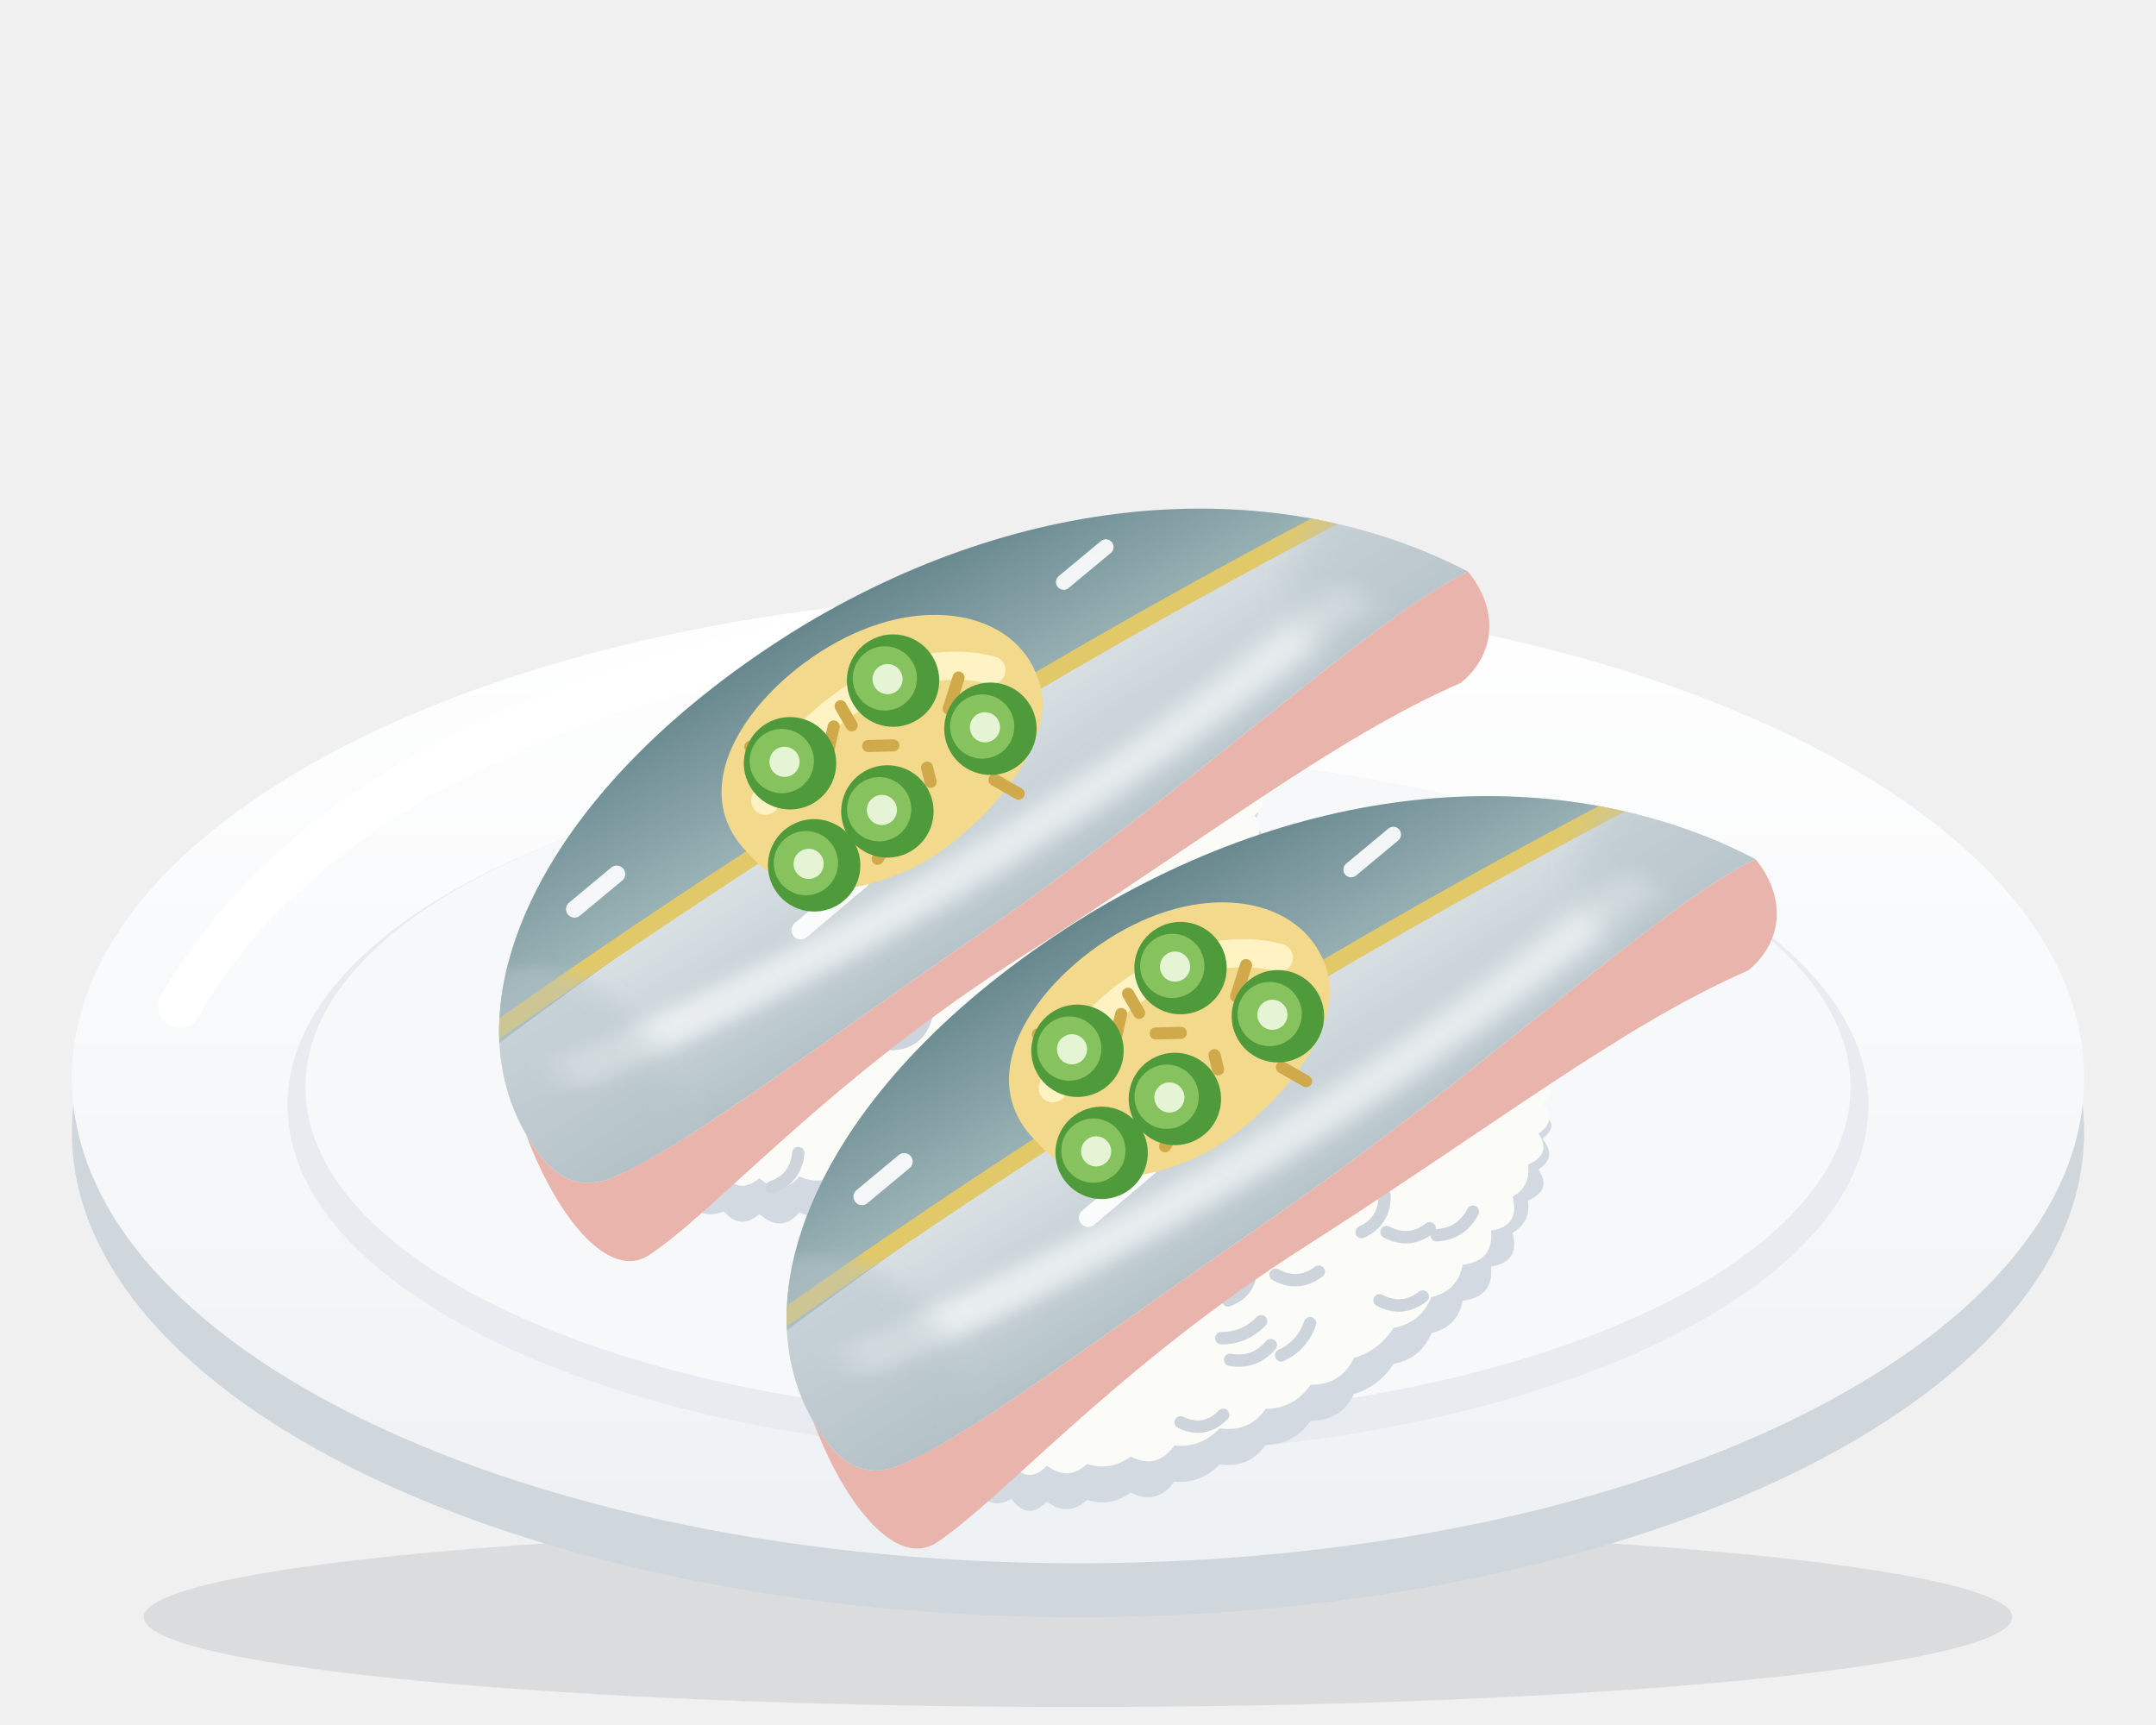
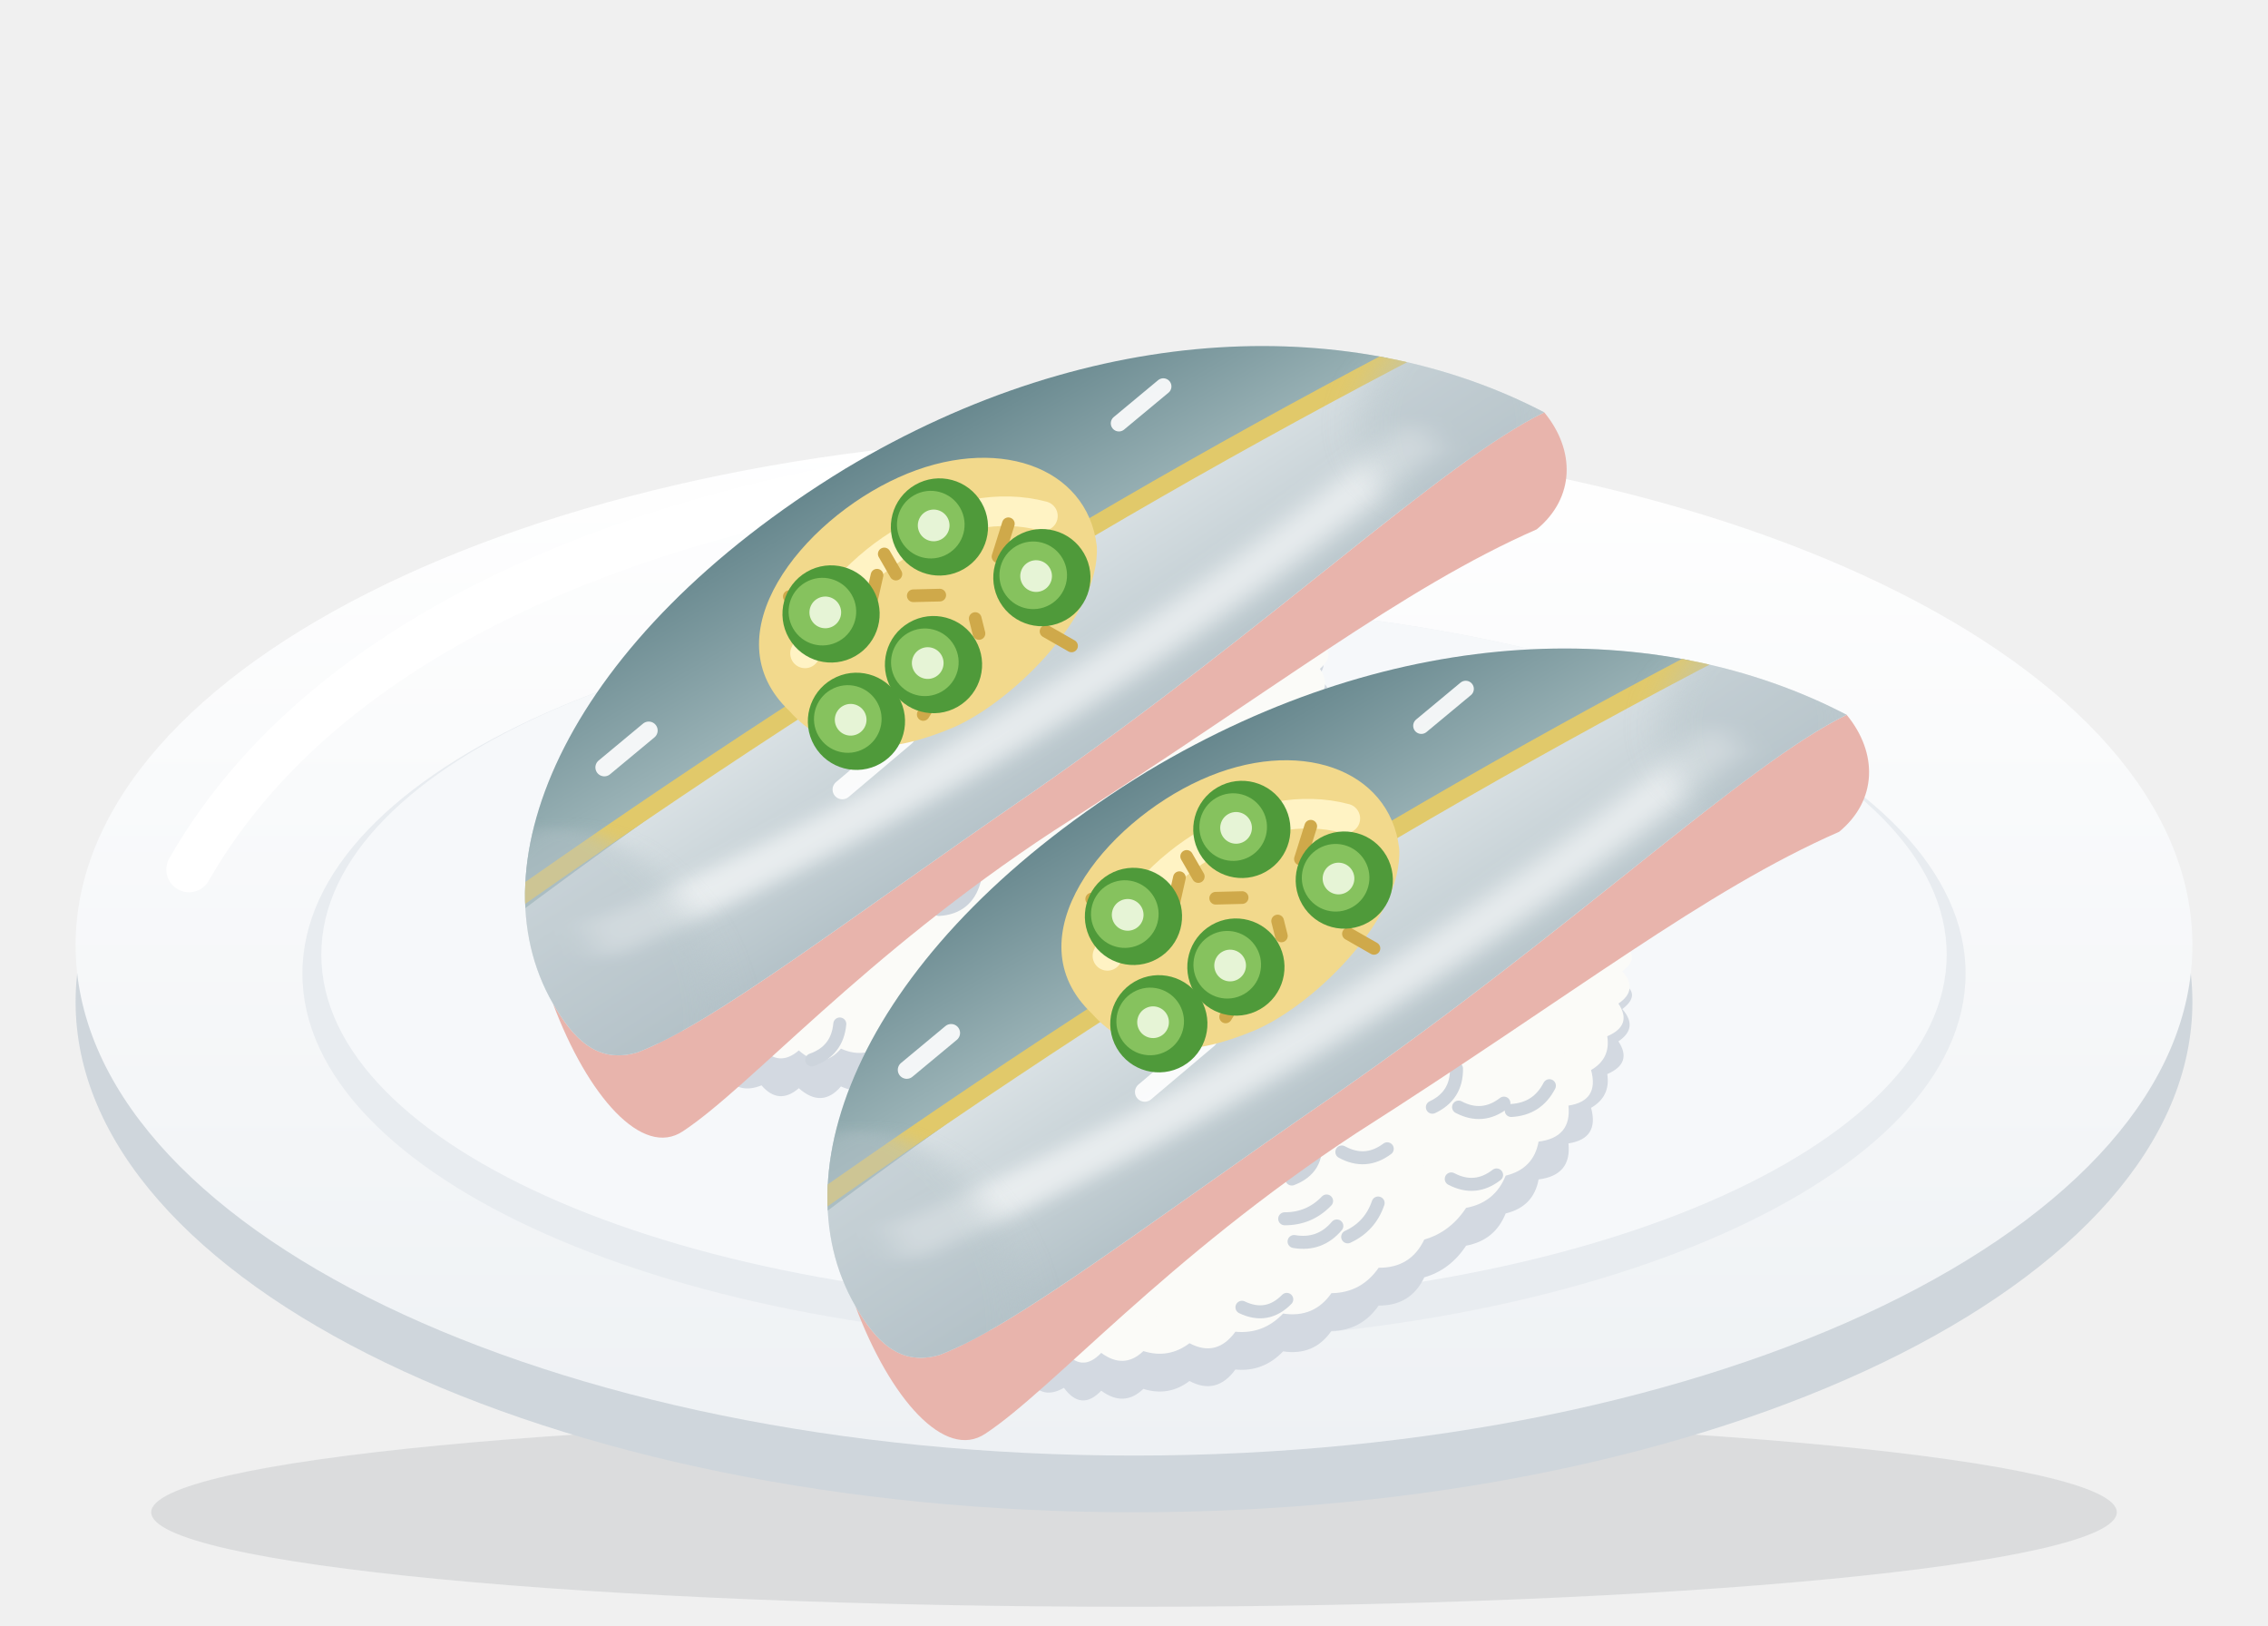
- <svg xmlns="http://www.w3.org/2000/svg" viewBox="0 0 120 96">
+ <svg xmlns="http://www.w3.org/2000/svg" viewBox="0 10 120 86">
  <defs>
    <filter id="soft" x="-20%" y="-50%" width="140%" height="200%">
      <feGaussianBlur stdDeviation="0.8" />
    </filter>
    <linearGradient id="plate" x1="0" y1="0" x2="0" y2="1">
      <stop offset="0" stop-color="#ffffff" />
      <stop offset="1" stop-color="#eef1f4" />
    </linearGradient>
    <linearGradient id="t" x1="0" y1="0" x2="0.15" y2="1">
      <stop offset="0" stop-color="#ffffff" />
      <stop offset="0.45" stop-color="#dde4e7" />
      <stop offset="1" stop-color="#b4c2c8" />
    </linearGradient>
    <linearGradient id="back" x1="0" y1="0" x2="0" y2="1">
      <stop offset="0" stop-color="#5b7d84" />
      <stop offset="1" stop-color="#a9bfc2" />
    </linearGradient>
  </defs>
  <ellipse cx="60" cy="90" rx="52" ry="5" fill="#1c2b36" opacity="0.10" />
  <ellipse cx="60" cy="63" rx="56" ry="27" fill="#cfd6dc" />
  <ellipse cx="60" cy="60" rx="56" ry="27" fill="url(#plate)" />
  <ellipse cx="60" cy="61.5" rx="44" ry="19.5" fill="#e8ecf0" />
  <ellipse cx="60" cy="60.5" rx="43" ry="18.5" fill="#f6f8fa" />
  <path d="M10 56 C18 42 38 35 60 34" fill="none" stroke="#fff" stroke-width="2.4" stroke-linecap="round" />
  <g transform="translate(52 54.5) rotate(-30) scale(0.86)">
    <path d="M23 0 Q24.4 1 22.8 1.6 Q23.6 2.9 22.1 3.2 Q22.2 4.5 20.9 4.8 Q20.6 5.9 19.3 6.2 Q18.7 7.4 17.4 7.5 Q16.5 8.7 15.1 8.7 Q14.1 10.1 12.4 9.7 Q11.3 11.2 9.6 10.5 Q8.2 11.5 6.5 11 Q4.9 11.7 3.3 11.4 Q1.7 12.9 0 11.5 Q-1.7 12.6 -3.3 11.4 Q-5 12.3 -6.5 11 Q-8.3 12.2 -9.6 10.5 Q-11.4 11.4 -12.4 9.7 Q-14.1 10.1 -15.1 8.7 Q-16.8 9.3 -17.4 7.5 Q-19 7.8 -19.3 6.2 Q-20.7 6 -20.9 4.8 Q-22.5 4.7 -22.1 3.2 Q-23.8 3 -22.8 1.6 Q-24.2 1 -23 0 Q-23.6 -0.9 -22.8 -1.6 Q-23.7 -3 -22.1 -3.2 Q-22.4 -4.6 -20.9 -4.8 Q-20.7 -6.1 -19.3 -6.2 Q-18.9 -7.7 -17.4 -7.5 Q-16.8 -9.3 -15.1 -8.7 Q-14.3 -10.5 -12.4 -9.7 Q-11.3 -11 -9.6 -10.5 Q-8.3 -12.1 -6.5 -11 Q-5 -12 -3.3 -11.4 Q-1.7 -12.8 -0 -11.5 Q1.7 -12.8 3.3 -11.4 Q5 -12.6 6.5 -11 Q8.2 -11.8 9.6 -10.5 Q11.3 -11.1 12.4 -9.7 Q14.2 -10.4 15.1 -8.7 Q16.6 -8.8 17.4 -7.5 Q19 -7.7 19.3 -6.2 Q20.9 -6.3 20.9 -4.8 Q22.5 -4.7 22.1 -3.2 Q23.8 -3 22.8 -1.6 Q23.8 -0.9 23 0 Z" fill="#d3d9e1" />
  </g>
  <g transform="translate(52 52.5) rotate(-30) scale(0.86)">
    <path d="M23 0 Q24.4 1 22.8 1.6 Q23.6 2.9 22.1 3.2 Q22.2 4.5 20.9 4.8 Q20.6 5.9 19.3 6.2 Q18.7 7.4 17.4 7.5 Q16.5 8.7 15.1 8.7 Q14.1 10.1 12.4 9.7 Q11.3 11.2 9.6 10.5 Q8.2 11.5 6.5 11 Q4.9 11.7 3.3 11.4 Q1.7 12.9 0 11.5 Q-1.7 12.6 -3.3 11.4 Q-5 12.3 -6.5 11 Q-8.3 12.2 -9.6 10.5 Q-11.4 11.4 -12.4 9.7 Q-14.1 10.1 -15.1 8.7 Q-16.8 9.3 -17.4 7.5 Q-19 7.8 -19.3 6.2 Q-20.7 6 -20.9 4.8 Q-22.5 4.7 -22.1 3.2 Q-23.8 3 -22.8 1.6 Q-24.2 1 -23 0 Q-23.6 -0.9 -22.8 -1.6 Q-23.7 -3 -22.1 -3.2 Q-22.4 -4.6 -20.9 -4.8 Q-20.7 -6.1 -19.3 -6.2 Q-18.9 -7.7 -17.4 -7.5 Q-16.8 -9.3 -15.1 -8.7 Q-14.3 -10.5 -12.4 -9.7 Q-11.3 -11 -9.6 -10.5 Q-8.3 -12.1 -6.5 -11 Q-5 -12 -3.3 -11.4 Q-1.7 -12.8 -0 -11.5 Q1.7 -12.8 3.3 -11.4 Q5 -12.6 6.5 -11 Q8.2 -11.8 9.6 -10.5 Q11.3 -11.1 12.4 -9.7 Q14.2 -10.4 15.1 -8.7 Q16.6 -8.8 17.4 -7.5 Q19 -7.7 19.3 -6.2 Q20.9 -6.3 20.9 -4.8 Q22.5 -4.7 22.1 -3.2 Q23.8 -3 22.8 -1.6 Q23.8 -0.9 23 0 Z" fill="#fbfbf8" />
  </g>
  <g transform="translate(52 50.5) rotate(-30) scale(0.86)">
    <path d="M23 0 Q24.4 1 22.8 1.6 Q23.6 2.9 22.1 3.2 Q22.2 4.5 20.9 4.8 Q20.6 5.9 19.3 6.2 Q18.7 7.4 17.4 7.5 Q16.5 8.7 15.1 8.7 Q14.1 10.1 12.4 9.7 Q11.3 11.2 9.6 10.5 Q8.2 11.5 6.5 11 Q4.9 11.7 3.3 11.4 Q1.7 12.9 0 11.5 Q-1.7 12.6 -3.3 11.4 Q-5 12.3 -6.5 11 Q-8.3 12.2 -9.6 10.5 Q-11.4 11.4 -12.4 9.7 Q-14.1 10.1 -15.1 8.7 Q-16.8 9.3 -17.4 7.5 Q-19 7.8 -19.3 6.2 Q-20.7 6 -20.9 4.8 Q-22.5 4.7 -22.1 3.2 Q-23.8 3 -22.8 1.6 Q-24.2 1 -23 0 Q-23.6 -0.9 -22.8 -1.6 Q-23.7 -3 -22.1 -3.2 Q-22.4 -4.6 -20.9 -4.8 Q-20.7 -6.1 -19.3 -6.2 Q-18.9 -7.7 -17.4 -7.5 Q-16.8 -9.3 -15.1 -8.7 Q-14.3 -10.5 -12.4 -9.7 Q-11.3 -11 -9.6 -10.5 Q-8.3 -12.1 -6.5 -11 Q-5 -12 -3.3 -11.4 Q-1.7 -12.8 -0 -11.5 Q1.7 -12.8 3.3 -11.4 Q5 -12.6 6.5 -11 Q8.2 -11.8 9.6 -10.5 Q11.3 -11.1 12.4 -9.7 Q14.2 -10.4 15.1 -8.7 Q16.6 -8.8 17.4 -7.5 Q19 -7.7 19.3 -6.2 Q20.9 -6.3 20.9 -4.8 Q22.5 -4.7 22.1 -3.2 Q23.8 -3 22.8 -1.6 Q23.8 -0.9 23 0 Z" fill="#fbfbf8" />
  </g>
  <g transform="translate(52 48.5) rotate(-30) scale(0.86)">
    <path d="M23 0 Q24.4 1 22.8 1.6 Q23.6 2.9 22.1 3.2 Q22.2 4.5 20.9 4.8 Q20.6 5.9 19.3 6.2 Q18.7 7.4 17.4 7.5 Q16.5 8.7 15.1 8.7 Q14.1 10.1 12.4 9.7 Q11.3 11.2 9.6 10.5 Q8.2 11.5 6.5 11 Q4.9 11.7 3.3 11.4 Q1.7 12.9 0 11.5 Q-1.7 12.6 -3.3 11.4 Q-5 12.3 -6.5 11 Q-8.3 12.2 -9.6 10.5 Q-11.4 11.4 -12.4 9.7 Q-14.1 10.1 -15.1 8.7 Q-16.8 9.3 -17.4 7.5 Q-19 7.8 -19.3 6.2 Q-20.7 6 -20.9 4.8 Q-22.5 4.7 -22.1 3.2 Q-23.8 3 -22.8 1.6 Q-24.2 1 -23 0 Q-23.6 -0.9 -22.8 -1.6 Q-23.7 -3 -22.1 -3.2 Q-22.4 -4.6 -20.9 -4.8 Q-20.7 -6.1 -19.3 -6.2 Q-18.9 -7.7 -17.4 -7.5 Q-16.8 -9.3 -15.1 -8.7 Q-14.3 -10.5 -12.4 -9.7 Q-11.3 -11 -9.6 -10.5 Q-8.3 -12.1 -6.5 -11 Q-5 -12 -3.3 -11.4 Q-1.7 -12.8 -0 -11.5 Q1.7 -12.8 3.3 -11.4 Q5 -12.6 6.5 -11 Q8.2 -11.8 9.6 -10.5 Q11.3 -11.1 12.4 -9.7 Q14.2 -10.4 15.1 -8.7 Q16.6 -8.8 17.4 -7.5 Q19 -7.7 19.3 -6.2 Q20.9 -6.3 20.9 -4.8 Q22.5 -4.7 22.1 -3.2 Q23.8 -3 22.8 -1.6 Q23.8 -0.9 23 0 Z" fill="#fbfbf8" />
  </g>
  <g transform="translate(52 52.5) rotate(-30) scale(0.86)">
    <path d="M15.7 8.6 q1.4 0.8 2.8 0" transform="rotate(-26 15.7 8.6)" fill="none" stroke="#cdd4dc" stroke-width="0.8" stroke-linecap="round" />
    <path d="M9.4 6.2 q1.4 0.8 2.8 0" transform="rotate(-25 9.4 6.2)" fill="none" stroke="#cdd4dc" stroke-width="0.8" stroke-linecap="round" />
    <path d="M7.2 5.6 q1.4 0.6 2.8 0" transform="rotate(19 7.2 5.6)" fill="none" stroke="#cdd4dc" stroke-width="0.8" stroke-linecap="round" />
    <path d="M6.3 7.8 q1.4 1.2 2.8 0" transform="rotate(25 6.3 7.8)" fill="none" stroke="#cdd4dc" stroke-width="0.8" stroke-linecap="round" />
    <path d="M4.6 6.2 q1.4 0.9 2.8 0" transform="rotate(-19 4.6 6.2)" fill="none" stroke="#cdd4dc" stroke-width="0.8" stroke-linecap="round" />
    <path d="M-10 8.4 q1.4 1.2 2.8 0" transform="rotate(21 -10 8.4)" fill="none" stroke="#cdd4dc" stroke-width="0.8" stroke-linecap="round" />
    <path d="M-5.6 4.3 q1.4 1 2.8 0" transform="rotate(-9 -5.6 4.3)" fill="none" stroke="#cdd4dc" stroke-width="0.8" stroke-linecap="round" />
    <path d="M-7.2 6.9 q1.4 1.1 2.8 0" transform="rotate(12 -7.2 6.9)" fill="none" stroke="#cdd4dc" stroke-width="0.8" stroke-linecap="round" />
    <path d="M0 9.3 q1.4 0.8 2.8 0" transform="rotate(23 0 9.3)" fill="none" stroke="#cdd4dc" stroke-width="0.8" stroke-linecap="round" />
    <path d="M-17 8.4 q1.4 0.9 2.8 0" transform="rotate(-22 -17 8.4)" fill="none" stroke="#cdd4dc" stroke-width="0.8" stroke-linecap="round" />
  </g>
  <g transform="translate(52 44) rotate(-30) scale(0.86)">
    <path d="M-34 6 C-34 8.5 -33.5 10.6 -31 11.2 C-26 12 -16 10.6 -2 9.5 C16 8 30 4.5 37 5 C37.5 8 36 10.5 33 11 C24 10 14 11.5 -2 12.2 C-16 13 -26 16.5 -31 16.8 C-34 17 -35 12 -34 6 Z" fill="#e8b4ac" />
  </g>
  <g transform="translate(52 44) rotate(-30) scale(0.86)">
    <clipPath id="c0">
      <path d="M-34 6 C-34 -4 -22 -13 -2 -13.5 C16 -13.8 30 -6 37 5 C30 4.5 16 8 -2 9.5 C-16 10.6 -26 12 -31 11.2 C-33.5 10.6 -34 8.5 -34 6 Z" />
    </clipPath>
    <path d="M-34 6 C-34 -4 -22 -13 -2 -13.5 C16 -13.8 30 -6 37 5 C30 4.5 16 8 -2 9.5 C-16 10.6 -26 12 -31 11.2 C-33.5 10.6 -34 8.5 -34 6 Z" fill="url(#t)" />
    <g clip-path="url(#c0)">
      <path d="M-40 -16 H40 V-2 C20 -4 -10 -3 -40 1 Z" fill="url(#back)" />
      <path d="M-40 0 C-10 -3 15 -3.5 40 -2" fill="none" stroke="#e1c96a" stroke-width="1.1" />
      <path d="M-30 4 C-10 6.5 10 6 30 2.5" fill="none" stroke="#ffffff" stroke-width="2.5" opacity="0.6" filter="url(#soft)" />
      <path d="M-24 -5 l3.5 -0.6" stroke="#fff" stroke-width="1.1" stroke-linecap="round" opacity="0.9" />
      <path d="M-12 3.5 l5 -0.9" stroke="#fff" stroke-width="1.2" stroke-linecap="round" opacity="0.9" />
      <path d="M14 -7.5 l3.5 -0.6" stroke="#fff" stroke-width="1" stroke-linecap="round" opacity="0.9" />
      <ellipse cx="-31" cy="6" rx="7" ry="10" fill="#b4c2c8" opacity="0.45" filter="url(#soft)" />
      <ellipse cx="32" cy="3" rx="6" ry="6" fill="#b4c2c8" opacity="0.45" filter="url(#soft)" />
    </g>
    <g transform="translate(-2 -1) scale(1.3)">
      <path d="M-8 -1 C-9.5 -6 -3 -8.5 2 -8 C7 -7.5 10 -4 8.5 -0.5 C7 2.5 1 4 -2 3.5 C-5.5 3 -7.5 1.5 -8 -1 Z" fill="#f2d98c" />
      <path d="M-6 -3 C-2 -6 4 -6 7 -3" fill="none" stroke="#fff3c4" stroke-width="1.4" stroke-linecap="round" />
      <path d="M1.8 -0.4 l-0.2 0.7" stroke="#cfa94a" stroke-width="0.6" stroke-linecap="round" />
      <path d="M-1.3 1.6 l-1.3 0.7" stroke="#cfa94a" stroke-width="0.6" stroke-linecap="round" />
      <path d="M-1.2 -4.5 l-1.2 1.3" stroke="#cfa94a" stroke-width="0.6" stroke-linecap="round" />
      <path d="M2.7 -5 l-0.9 1.3" stroke="#cfa94a" stroke-width="0.6" stroke-linecap="round" />
      <path d="M4.4 1.8 l0.7 1.2" stroke="#cfa94a" stroke-width="0.6" stroke-linecap="round" />
      <path d="M-5.3 -5.7 l1.1 1" stroke="#cfa94a" stroke-width="0.6" stroke-linecap="round" />
      <path d="M5.4 -3.5 l-1.2 1.1" stroke="#cfa94a" stroke-width="0.6" stroke-linecap="round" />
      <path d="M-3.9 -5.5 l1.1 0.9" stroke="#cfa94a" stroke-width="0.6" stroke-linecap="round" />
      <path d="M-0.2 -2.8 l1.1 0.6" stroke="#cfa94a" stroke-width="0.6" stroke-linecap="round" />
      <path d="M-0.4 -5.2 l-0 1.1" stroke="#cfa94a" stroke-width="0.6" stroke-linecap="round" />
      <circle cx="-4" cy="-4" r="2.3" fill="#4f9a3a" />
      <circle cx="-4.3" cy="-4.3" r="1.6" fill="#86c25e" />
      <circle cx="-4.2" cy="-4.2" r="0.75" fill="#e6f4d6" />
      <circle cx="2.5" cy="-5" r="2.3" fill="#4f9a3a" />
      <circle cx="2.2" cy="-5.3" r="1.6" fill="#86c25e" />
      <circle cx="2.3" cy="-5.2" r="0.75" fill="#e6f4d6" />
      <circle cx="5.5" cy="-0.5" r="2.3" fill="#4f9a3a" />
      <circle cx="5.2" cy="-0.8" r="1.6" fill="#86c25e" />
      <circle cx="5.3" cy="-0.7" r="0.75" fill="#e6f4d6" />
      <circle cx="-1" cy="0.5" r="2.3" fill="#4f9a3a" />
      <circle cx="-1.3" cy="0.2" r="1.6" fill="#86c25e" />
      <circle cx="-1.2" cy="0.3" r="0.75" fill="#e6f4d6" />
      <circle cx="-5.5" cy="1" r="2.3" fill="#4f9a3a" />
      <circle cx="-5.8" cy="0.7" r="1.6" fill="#86c25e" />
      <circle cx="-5.7" cy="0.8" r="0.75" fill="#e6f4d6" />
    </g>
  </g>
  <g transform="translate(68 70.5) rotate(-30) scale(0.86)">
    <path d="M23 0 Q23.7 0.9 22.8 1.6 Q23.7 3 22.1 3.2 Q22.4 4.7 20.9 4.8 Q21 6.4 19.3 6.2 Q18.8 7.5 17.4 7.5 Q16.9 9.4 15.1 8.7 Q14.3 10.5 12.4 9.7 Q11.3 11 9.6 10.5 Q8.2 11.6 6.5 11 Q4.9 11.8 3.3 11.4 Q1.7 12.5 0 11.5 Q-1.7 12.3 -3.3 11.4 Q-5 12.2 -6.5 11 Q-8.2 11.5 -9.6 10.5 Q-11.4 11.3 -12.4 9.7 Q-14 9.9 -15.1 8.7 Q-16.7 9.1 -17.4 7.5 Q-19.1 8 -19.3 6.2 Q-20.8 6.2 -20.9 4.8 Q-22.3 4.6 -22.1 3.2 Q-23.3 2.8 -22.8 1.6 Q-23.9 1 -23 0 Q-23.4 -0.9 -22.8 -1.6 Q-23.7 -3 -22.1 -3.2 Q-21.9 -4.3 -20.9 -4.8 Q-21.1 -6.5 -19.3 -6.2 Q-18.9 -7.7 -17.4 -7.5 Q-16.6 -8.8 -15.1 -8.7 Q-14.2 -10.4 -12.4 -9.7 Q-11.3 -11.1 -9.6 -10.5 Q-8.2 -11.6 -6.5 -11 Q-5 -12.1 -3.3 -11.4 Q-1.7 -12.8 -0 -11.5 Q1.7 -12.3 3.3 -11.4 Q5 -12.6 6.5 -11 Q8.1 -11.3 9.6 -10.5 Q11.4 -11.5 12.4 -9.7 Q14.1 -10.2 15.1 -8.7 Q16.8 -9.3 17.4 -7.5 Q18.9 -7.7 19.3 -6.2 Q20.9 -6.3 20.9 -4.8 Q22.7 -4.8 22.1 -3.2 Q23.6 -2.9 22.8 -1.6 Q23.7 -0.9 23 0 Z" fill="#d3d9e1" />
  </g>
  <g transform="translate(68 68.5) rotate(-30) scale(0.86)">
    <path d="M23 0 Q23.7 0.9 22.8 1.6 Q23.7 3 22.1 3.2 Q22.4 4.7 20.9 4.8 Q21 6.4 19.3 6.2 Q18.8 7.5 17.4 7.5 Q16.9 9.4 15.1 8.7 Q14.3 10.5 12.4 9.7 Q11.3 11 9.6 10.5 Q8.2 11.6 6.5 11 Q4.9 11.8 3.3 11.4 Q1.7 12.5 0 11.5 Q-1.7 12.3 -3.3 11.4 Q-5 12.2 -6.5 11 Q-8.2 11.5 -9.6 10.5 Q-11.4 11.3 -12.4 9.7 Q-14 9.9 -15.1 8.7 Q-16.7 9.1 -17.4 7.5 Q-19.1 8 -19.3 6.2 Q-20.8 6.2 -20.9 4.8 Q-22.3 4.6 -22.1 3.2 Q-23.3 2.8 -22.8 1.6 Q-23.9 1 -23 0 Q-23.4 -0.9 -22.8 -1.6 Q-23.7 -3 -22.1 -3.2 Q-21.9 -4.3 -20.9 -4.8 Q-21.1 -6.5 -19.3 -6.2 Q-18.9 -7.7 -17.4 -7.5 Q-16.6 -8.8 -15.1 -8.7 Q-14.2 -10.4 -12.4 -9.7 Q-11.3 -11.1 -9.6 -10.5 Q-8.2 -11.6 -6.5 -11 Q-5 -12.1 -3.3 -11.4 Q-1.7 -12.8 -0 -11.5 Q1.7 -12.3 3.3 -11.4 Q5 -12.6 6.5 -11 Q8.1 -11.3 9.6 -10.5 Q11.4 -11.5 12.4 -9.7 Q14.1 -10.2 15.1 -8.7 Q16.8 -9.3 17.4 -7.5 Q18.9 -7.7 19.3 -6.2 Q20.9 -6.3 20.9 -4.8 Q22.7 -4.8 22.1 -3.2 Q23.6 -2.9 22.8 -1.6 Q23.7 -0.9 23 0 Z" fill="#fbfbf8" />
  </g>
  <g transform="translate(68 66.5) rotate(-30) scale(0.86)">
    <path d="M23 0 Q23.7 0.9 22.8 1.6 Q23.7 3 22.1 3.2 Q22.4 4.7 20.9 4.8 Q21 6.4 19.3 6.2 Q18.8 7.5 17.4 7.5 Q16.9 9.4 15.1 8.7 Q14.3 10.5 12.4 9.7 Q11.3 11 9.6 10.5 Q8.2 11.6 6.5 11 Q4.9 11.8 3.3 11.4 Q1.7 12.5 0 11.5 Q-1.7 12.3 -3.3 11.4 Q-5 12.2 -6.5 11 Q-8.2 11.5 -9.6 10.5 Q-11.4 11.3 -12.4 9.7 Q-14 9.9 -15.1 8.7 Q-16.7 9.1 -17.4 7.5 Q-19.1 8 -19.3 6.2 Q-20.8 6.2 -20.9 4.8 Q-22.3 4.6 -22.1 3.2 Q-23.3 2.8 -22.8 1.6 Q-23.9 1 -23 0 Q-23.4 -0.9 -22.8 -1.6 Q-23.7 -3 -22.1 -3.2 Q-21.9 -4.3 -20.9 -4.8 Q-21.1 -6.5 -19.3 -6.2 Q-18.9 -7.7 -17.4 -7.5 Q-16.6 -8.8 -15.1 -8.7 Q-14.2 -10.4 -12.4 -9.7 Q-11.3 -11.1 -9.6 -10.5 Q-8.2 -11.6 -6.5 -11 Q-5 -12.1 -3.3 -11.4 Q-1.7 -12.8 -0 -11.5 Q1.7 -12.3 3.3 -11.4 Q5 -12.6 6.5 -11 Q8.1 -11.3 9.6 -10.5 Q11.4 -11.5 12.4 -9.7 Q14.1 -10.2 15.1 -8.7 Q16.8 -9.3 17.4 -7.5 Q18.9 -7.7 19.3 -6.2 Q20.9 -6.3 20.9 -4.8 Q22.7 -4.8 22.1 -3.2 Q23.6 -2.9 22.8 -1.6 Q23.7 -0.9 23 0 Z" fill="#fbfbf8" />
  </g>
  <g transform="translate(68 64.5) rotate(-30) scale(0.86)">
    <path d="M23 0 Q23.7 0.9 22.8 1.6 Q23.7 3 22.1 3.2 Q22.4 4.7 20.9 4.8 Q21 6.4 19.3 6.2 Q18.8 7.5 17.4 7.5 Q16.9 9.4 15.1 8.7 Q14.3 10.5 12.4 9.7 Q11.3 11 9.6 10.5 Q8.2 11.6 6.5 11 Q4.9 11.8 3.3 11.4 Q1.7 12.5 0 11.5 Q-1.7 12.3 -3.3 11.4 Q-5 12.2 -6.5 11 Q-8.2 11.5 -9.6 10.5 Q-11.4 11.3 -12.4 9.7 Q-14 9.9 -15.1 8.7 Q-16.7 9.1 -17.4 7.5 Q-19.1 8 -19.3 6.2 Q-20.8 6.2 -20.9 4.8 Q-22.3 4.6 -22.1 3.2 Q-23.3 2.8 -22.8 1.6 Q-23.9 1 -23 0 Q-23.4 -0.9 -22.8 -1.6 Q-23.7 -3 -22.1 -3.2 Q-21.9 -4.3 -20.9 -4.8 Q-21.1 -6.5 -19.3 -6.2 Q-18.9 -7.7 -17.4 -7.5 Q-16.6 -8.8 -15.1 -8.7 Q-14.2 -10.4 -12.4 -9.7 Q-11.3 -11.1 -9.6 -10.5 Q-8.2 -11.6 -6.5 -11 Q-5 -12.1 -3.3 -11.4 Q-1.7 -12.8 -0 -11.5 Q1.7 -12.3 3.3 -11.4 Q5 -12.6 6.5 -11 Q8.1 -11.3 9.6 -10.5 Q11.4 -11.5 12.4 -9.7 Q14.1 -10.2 15.1 -8.7 Q16.8 -9.3 17.4 -7.5 Q18.9 -7.7 19.3 -6.2 Q20.9 -6.3 20.9 -4.8 Q22.7 -4.8 22.1 -3.2 Q23.6 -2.9 22.8 -1.6 Q23.7 -0.9 23 0 Z" fill="#fbfbf8" />
  </g>
  <g transform="translate(68 68.5) rotate(-30) scale(0.86)">
    <path d="M-8.5 9.4 q1.4 1 2.8 0" transform="rotate(20 -8.5 9.4)" fill="none" stroke="#cdd4dc" stroke-width="0.8" stroke-linecap="round" />
    <path d="M-0.7 8.9 q1.4 0.6 2.8 0" transform="rotate(-18 -0.7 8.9)" fill="none" stroke="#cdd4dc" stroke-width="0.8" stroke-linecap="round" />
    <path d="M-3.5 6 q1.4 0.6 2.8 0" transform="rotate(7 -3.5 6)" fill="none" stroke="#cdd4dc" stroke-width="0.8" stroke-linecap="round" />
    <path d="M6.6 9 q1.4 0.9 2.8 0" transform="rotate(25 6.6 9)" fill="none" stroke="#cdd4dc" stroke-width="0.8" stroke-linecap="round" />
    <path d="M9.2 5.4 q1.4 0.9 2.8 0" transform="rotate(25 9.2 5.4)" fill="none" stroke="#cdd4dc" stroke-width="0.8" stroke-linecap="round" />
    <path d="M-3.7 7.5 q1.4 0.8 2.8 0" transform="rotate(10 -3.7 7.5)" fill="none" stroke="#cdd4dc" stroke-width="0.8" stroke-linecap="round" />
    <path d="M-1.9 4.1 q1.4 1.1 2.8 0" transform="rotate(-29 -1.9 4.1)" fill="none" stroke="#cdd4dc" stroke-width="0.8" stroke-linecap="round" />
    <path d="M7.8 4.6 q1.4 0.9 2.8 0" transform="rotate(-28 7.8 4.6)" fill="none" stroke="#cdd4dc" stroke-width="0.8" stroke-linecap="round" />
    <path d="M11.9 7.2 q1.4 0.8 2.8 0" transform="rotate(-3 11.9 7.2)" fill="none" stroke="#cdd4dc" stroke-width="0.8" stroke-linecap="round" />
    <path d="M1.6 4.2 q1.4 0.9 2.8 0" transform="rotate(26 1.6 4.2)" fill="none" stroke="#cdd4dc" stroke-width="0.8" stroke-linecap="round" />
  </g>
  <g transform="translate(68 60) rotate(-30) scale(0.86)">
    <path d="M-34 6 C-34 8.5 -33.5 10.6 -31 11.2 C-26 12 -16 10.6 -2 9.5 C16 8 30 4.5 37 5 C37.5 8 36 10.5 33 11 C24 10 14 11.5 -2 12.2 C-16 13 -26 16.5 -31 16.8 C-34 17 -35 12 -34 6 Z" fill="#e8b4ac" />
  </g>
  <g transform="translate(68 60) rotate(-30) scale(0.86)">
    <clipPath id="c1">
      <path d="M-34 6 C-34 -4 -22 -13 -2 -13.5 C16 -13.8 30 -6 37 5 C30 4.5 16 8 -2 9.5 C-16 10.6 -26 12 -31 11.2 C-33.5 10.6 -34 8.5 -34 6 Z" />
    </clipPath>
    <path d="M-34 6 C-34 -4 -22 -13 -2 -13.5 C16 -13.8 30 -6 37 5 C30 4.5 16 8 -2 9.5 C-16 10.6 -26 12 -31 11.2 C-33.5 10.6 -34 8.5 -34 6 Z" fill="url(#t)" />
    <g clip-path="url(#c1)">
      <path d="M-40 -16 H40 V-2 C20 -4 -10 -3 -40 1 Z" fill="url(#back)" />
      <path d="M-40 0 C-10 -3 15 -3.5 40 -2" fill="none" stroke="#e1c96a" stroke-width="1.1" />
      <path d="M-30 4 C-10 6.5 10 6 30 2.5" fill="none" stroke="#ffffff" stroke-width="2.5" opacity="0.6" filter="url(#soft)" />
      <path d="M-24 -5 l3.5 -0.6" stroke="#fff" stroke-width="1.1" stroke-linecap="round" opacity="0.9" />
      <path d="M-12 3.5 l5 -0.9" stroke="#fff" stroke-width="1.2" stroke-linecap="round" opacity="0.9" />
      <path d="M14 -7.5 l3.5 -0.6" stroke="#fff" stroke-width="1" stroke-linecap="round" opacity="0.9" />
      <ellipse cx="-31" cy="6" rx="7" ry="10" fill="#b4c2c8" opacity="0.45" filter="url(#soft)" />
      <ellipse cx="32" cy="3" rx="6" ry="6" fill="#b4c2c8" opacity="0.45" filter="url(#soft)" />
    </g>
    <g transform="translate(-2 -1) scale(1.3)">
      <path d="M-8 -1 C-9.5 -6 -3 -8.5 2 -8 C7 -7.5 10 -4 8.5 -0.5 C7 2.5 1 4 -2 3.5 C-5.5 3 -7.5 1.5 -8 -1 Z" fill="#f2d98c" />
      <path d="M-6 -3 C-2 -6 4 -6 7 -3" fill="none" stroke="#fff3c4" stroke-width="1.4" stroke-linecap="round" />
      <path d="M1.8 -0.4 l-0.2 0.7" stroke="#cfa94a" stroke-width="0.6" stroke-linecap="round" />
      <path d="M-1.3 1.6 l-1.3 0.7" stroke="#cfa94a" stroke-width="0.6" stroke-linecap="round" />
      <path d="M-1.2 -4.5 l-1.2 1.3" stroke="#cfa94a" stroke-width="0.6" stroke-linecap="round" />
      <path d="M2.7 -5 l-0.9 1.3" stroke="#cfa94a" stroke-width="0.6" stroke-linecap="round" />
      <path d="M4.4 1.8 l0.7 1.2" stroke="#cfa94a" stroke-width="0.6" stroke-linecap="round" />
      <path d="M-5.3 -5.7 l1.1 1" stroke="#cfa94a" stroke-width="0.6" stroke-linecap="round" />
      <path d="M5.4 -3.5 l-1.2 1.1" stroke="#cfa94a" stroke-width="0.6" stroke-linecap="round" />
      <path d="M-3.9 -5.5 l1.1 0.9" stroke="#cfa94a" stroke-width="0.6" stroke-linecap="round" />
      <path d="M-0.2 -2.8 l1.1 0.6" stroke="#cfa94a" stroke-width="0.6" stroke-linecap="round" />
      <path d="M-0.4 -5.2 l-0 1.1" stroke="#cfa94a" stroke-width="0.6" stroke-linecap="round" />
      <circle cx="-4" cy="-4" r="2.3" fill="#4f9a3a" />
      <circle cx="-4.3" cy="-4.3" r="1.6" fill="#86c25e" />
      <circle cx="-4.2" cy="-4.2" r="0.75" fill="#e6f4d6" />
      <circle cx="2.5" cy="-5" r="2.3" fill="#4f9a3a" />
      <circle cx="2.2" cy="-5.3" r="1.6" fill="#86c25e" />
      <circle cx="2.3" cy="-5.2" r="0.75" fill="#e6f4d6" />
      <circle cx="5.5" cy="-0.5" r="2.3" fill="#4f9a3a" />
      <circle cx="5.2" cy="-0.8" r="1.6" fill="#86c25e" />
      <circle cx="5.3" cy="-0.7" r="0.75" fill="#e6f4d6" />
      <circle cx="-1" cy="0.5" r="2.3" fill="#4f9a3a" />
      <circle cx="-1.3" cy="0.2" r="1.6" fill="#86c25e" />
      <circle cx="-1.2" cy="0.3" r="0.75" fill="#e6f4d6" />
      <circle cx="-5.5" cy="1" r="2.3" fill="#4f9a3a" />
      <circle cx="-5.8" cy="0.7" r="1.6" fill="#86c25e" />
      <circle cx="-5.7" cy="0.8" r="0.75" fill="#e6f4d6" />
    </g>
  </g>
</svg>
